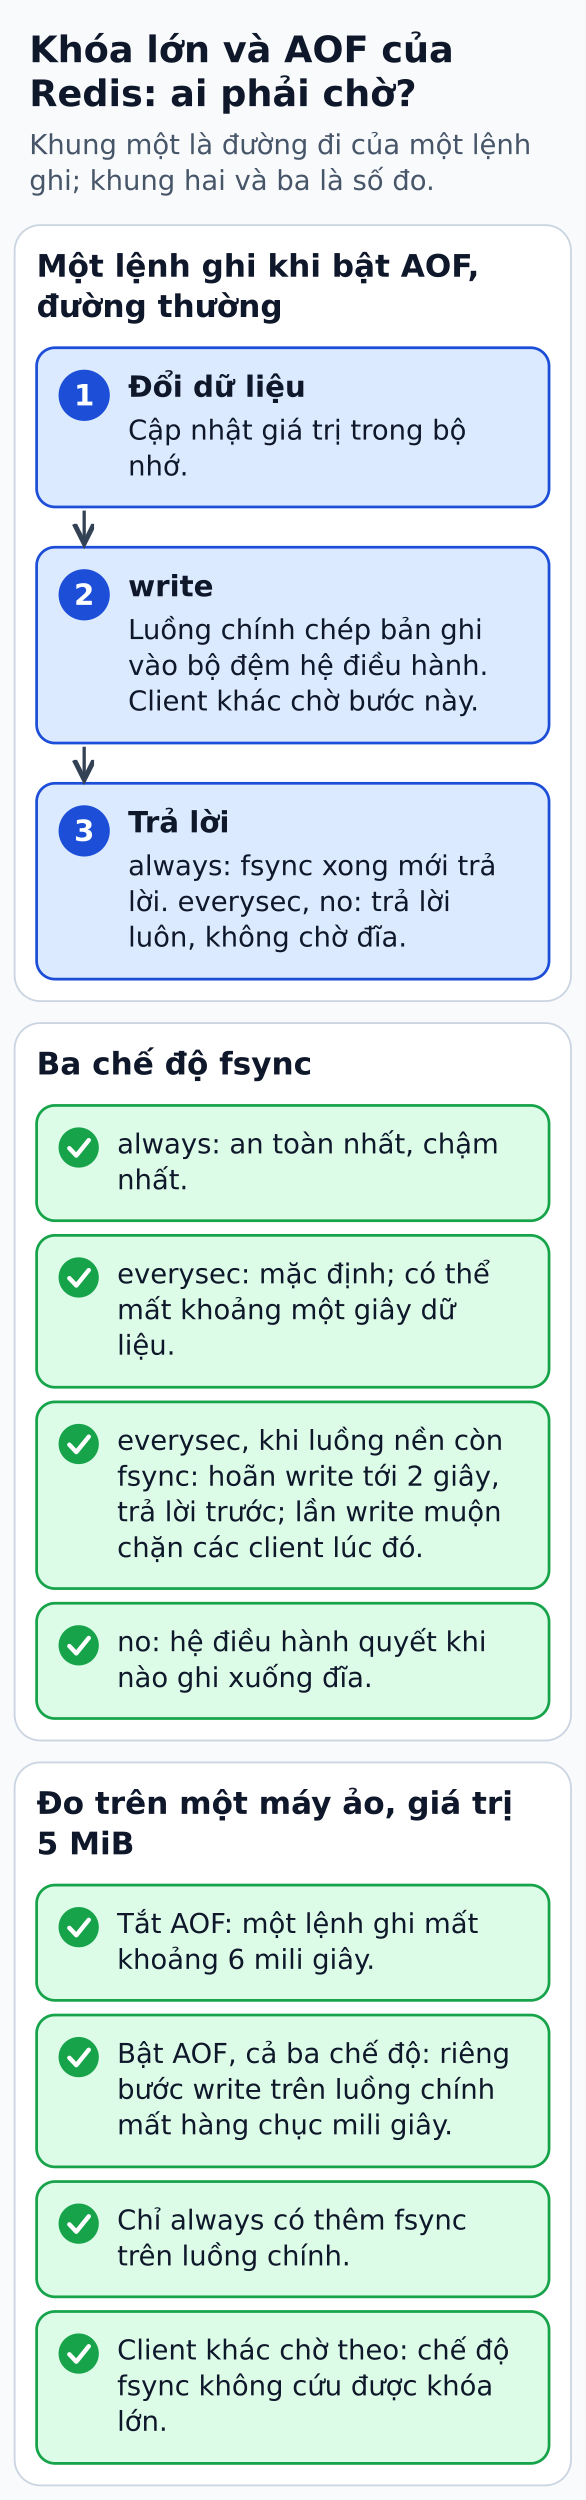
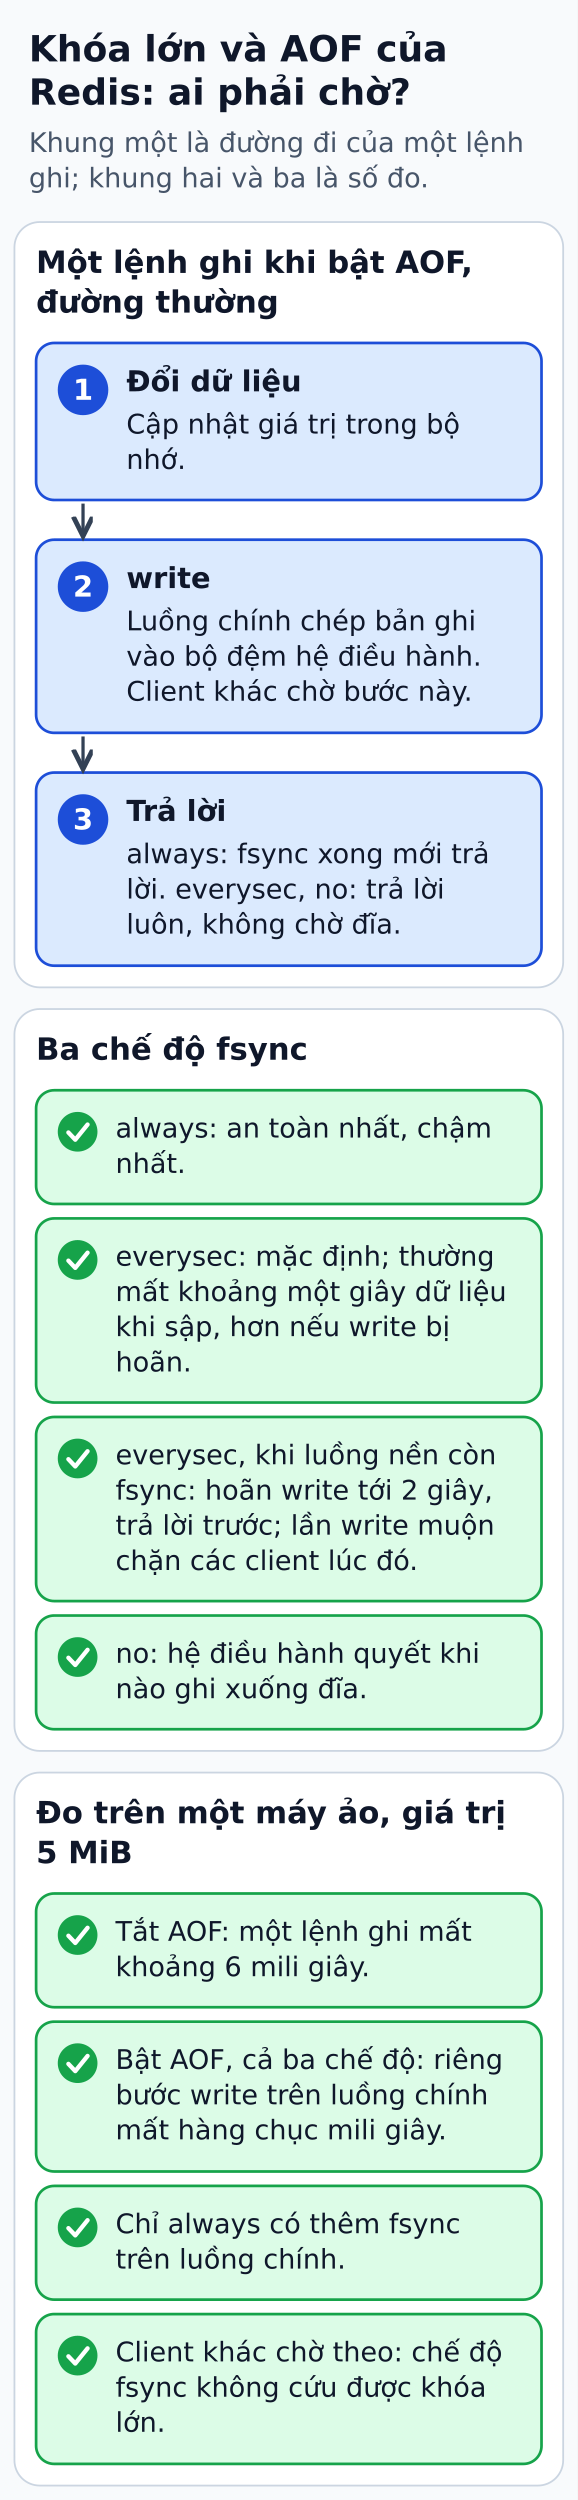
- <svg xmlns="http://www.w3.org/2000/svg" width="320" height="1366" viewBox="0 0 320 1366" role="img" aria-labelledby="title desc">
+ <svg xmlns="http://www.w3.org/2000/svg" width="320" height="1385" viewBox="0 0 320 1385" role="img" aria-labelledby="title desc">
  <defs>
    <marker id="arrow" markerWidth="8" markerHeight="8" refX="6" refY="3" orient="auto">
      <path d="M0,0 L6,3 L0,6" fill="none" stroke="#334155" stroke-width="1.5" />
    </marker>
  </defs>
-   <rect width="320" height="1366" fill="#f8fafc" />
+   <rect width="320" height="1385" fill="#f8fafc" />
  <g font-family="DejaVu Sans, Arial, sans-serif" fill="#0f172a">
    <text x="16" y="34" font-size="20" fill="#0f172a" font-weight="bold" text-anchor="start">Khóa lớn và AOF của</text>
    <text x="16" y="58" font-size="20" fill="#0f172a" font-weight="bold" text-anchor="start">Redis: ai phải chờ?</text>
    <text x="16" y="84.2" font-size="15" fill="#475569" font-weight="normal" text-anchor="start">Khung một là đường đi của một lệnh</text>
    <text x="16" y="103.8" font-size="15" fill="#475569" font-weight="normal" text-anchor="start">ghi; khung hai và ba là số đo.</text>
    <rect x="8" y="123" width="304" height="424" rx="14" fill="#ffffff" stroke="#cbd5e1" stroke-width="1" />
    <text x="20" y="151.2" font-size="17" fill="#0f172a" font-weight="bold" text-anchor="start">Một lệnh ghi khi bật AOF,</text>
    <text x="20" y="173.2" font-size="17" fill="#0f172a" font-weight="bold" text-anchor="start">đường thường</text>
    <rect x="20" y="190" width="280" height="87" rx="10" fill="#dbeafe" stroke="#1d4ed8" stroke-width="1.5" />
    <circle cx="46" cy="216" r="14" fill="#1d4ed8" />
    <text x="46" y="221.5" font-size="16" fill="#ffffff" font-weight="bold" text-anchor="middle">1</text>
    <text x="70" y="216.8" font-size="16" fill="#0f172a" font-weight="bold" text-anchor="start">Đổi dữ liệu</text>
    <text x="70" y="240.2" font-size="15" fill="#0f172a" font-weight="normal" text-anchor="start">Cập nhật giá trị trong bộ</text>
    <text x="70" y="259.8" font-size="15" fill="#0f172a" font-weight="normal" text-anchor="start">nhớ.</text>
    <rect x="20" y="299" width="280" height="107" rx="10" fill="#dbeafe" stroke="#1d4ed8" stroke-width="1.5" />
    <circle cx="46" cy="325" r="14" fill="#1d4ed8" />
    <text x="46" y="330.5" font-size="16" fill="#ffffff" font-weight="bold" text-anchor="middle">2</text>
    <text x="70" y="325.8" font-size="16" fill="#0f172a" font-weight="bold" text-anchor="start">write</text>
    <text x="70" y="349.2" font-size="15" fill="#0f172a" font-weight="normal" text-anchor="start">Luồng chính chép bản ghi</text>
    <text x="70" y="368.8" font-size="15" fill="#0f172a" font-weight="normal" text-anchor="start">vào bộ đệm hệ điều hành.</text>
    <text x="70" y="388.2" font-size="15" fill="#0f172a" font-weight="normal" text-anchor="start">Client khác chờ bước này.</text>
    <polyline points="46,279 46,297" fill="none" stroke="#334155" stroke-width="1.8" stroke-linejoin="round" marker-end="url(#arrow)" />
    <rect x="20" y="428" width="280" height="107" rx="10" fill="#dbeafe" stroke="#1d4ed8" stroke-width="1.5" />
    <circle cx="46" cy="454" r="14" fill="#1d4ed8" />
    <text x="46" y="459.5" font-size="16" fill="#ffffff" font-weight="bold" text-anchor="middle">3</text>
    <text x="70" y="454.8" font-size="16" fill="#0f172a" font-weight="bold" text-anchor="start">Trả lời</text>
    <text x="70" y="478.2" font-size="15" fill="#0f172a" font-weight="normal" text-anchor="start">always: fsync xong mới trả</text>
    <text x="70" y="497.8" font-size="15" fill="#0f172a" font-weight="normal" text-anchor="start">lời. everysec, no: trả lời</text>
    <text x="70" y="517.2" font-size="15" fill="#0f172a" font-weight="normal" text-anchor="start">luôn, không chờ đĩa.</text>
    <polyline points="46,408 46,426" fill="none" stroke="#334155" stroke-width="1.8" stroke-linejoin="round" marker-end="url(#arrow)" />
-     <rect x="8" y="559" width="304" height="392" rx="14" fill="#ffffff" stroke="#cbd5e1" stroke-width="1" />
+     <rect x="8" y="559" width="304" height="411" rx="14" fill="#ffffff" stroke="#cbd5e1" stroke-width="1" />
    <text x="20" y="587.1" font-size="17" fill="#0f172a" font-weight="bold" text-anchor="start">Ba chế độ fsync</text>
    <rect x="20" y="604" width="280" height="63" rx="10" fill="#dcfce7" stroke="#16a34a" stroke-width="1.5" />
    <circle cx="43" cy="627" r="11" fill="#16a34a" />
    <polyline points="37.9,627.4 41.7,631.4 48.5,623" fill="none" stroke="#ffffff" stroke-width="2.4" stroke-linecap="round" stroke-linejoin="round" />
    <text x="64" y="630.2" font-size="15" fill="#0f172a" font-weight="normal" text-anchor="start">always: an toàn nhất, chậm</text>
    <text x="64" y="649.8" font-size="15" fill="#0f172a" font-weight="normal" text-anchor="start">nhất.</text>
-     <rect x="20" y="675" width="280" height="83" rx="10" fill="#dcfce7" stroke="#16a34a" stroke-width="1.5" />
+     <rect x="20" y="675" width="280" height="102" rx="10" fill="#dcfce7" stroke="#16a34a" stroke-width="1.5" />
    <circle cx="43" cy="698" r="11" fill="#16a34a" />
    <polyline points="37.9,698.4 41.7,702.4 48.5,694" fill="none" stroke="#ffffff" stroke-width="2.4" stroke-linecap="round" stroke-linejoin="round" />
-     <text x="64" y="701.2" font-size="15" fill="#0f172a" font-weight="normal" text-anchor="start">everysec: mặc định; có thể</text>
-     <text x="64" y="720.8" font-size="15" fill="#0f172a" font-weight="normal" text-anchor="start">mất khoảng một giây dữ</text>
-     <text x="64" y="740.2" font-size="15" fill="#0f172a" font-weight="normal" text-anchor="start">liệu.</text>
-     <rect x="20" y="766" width="280" height="102" rx="10" fill="#dcfce7" stroke="#16a34a" stroke-width="1.5" />
-     <circle cx="43" cy="789" r="11" fill="#16a34a" />
-     <polyline points="37.9,789.4 41.7,793.4 48.5,785" fill="none" stroke="#ffffff" stroke-width="2.4" stroke-linecap="round" stroke-linejoin="round" />
-     <text x="64" y="792.2" font-size="15" fill="#0f172a" font-weight="normal" text-anchor="start">everysec, khi luồng nền còn</text>
-     <text x="64" y="811.8" font-size="15" fill="#0f172a" font-weight="normal" text-anchor="start">fsync: hoãn write tới 2 giây,</text>
-     <text x="64" y="831.2" font-size="15" fill="#0f172a" font-weight="normal" text-anchor="start">trả lời trước; lần write muộn</text>
-     <text x="64" y="850.8" font-size="15" fill="#0f172a" font-weight="normal" text-anchor="start">chặn các client lúc đó.</text>
-     <rect x="20" y="876" width="280" height="63" rx="10" fill="#dcfce7" stroke="#16a34a" stroke-width="1.5" />
-     <circle cx="43" cy="899" r="11" fill="#16a34a" />
-     <polyline points="37.9,899.4 41.7,903.4 48.5,895" fill="none" stroke="#ffffff" stroke-width="2.4" stroke-linecap="round" stroke-linejoin="round" />
-     <text x="64" y="902.2" font-size="15" fill="#0f172a" font-weight="normal" text-anchor="start">no: hệ điều hành quyết khi</text>
-     <text x="64" y="921.8" font-size="15" fill="#0f172a" font-weight="normal" text-anchor="start">nào ghi xuống đĩa.</text>
-     <rect x="8" y="963" width="304" height="395" rx="14" fill="#ffffff" stroke="#cbd5e1" stroke-width="1" />
-     <text x="20" y="991.1" font-size="17" fill="#0f172a" font-weight="bold" text-anchor="start">Đo trên một máy ảo, giá trị</text>
-     <text x="20" y="1013.2" font-size="17" fill="#0f172a" font-weight="bold" text-anchor="start">5 MiB</text>
-     <rect x="20" y="1030" width="280" height="63" rx="10" fill="#dcfce7" stroke="#16a34a" stroke-width="1.5" />
-     <circle cx="43" cy="1053" r="11" fill="#16a34a" />
-     <polyline points="37.9,1053.4 41.7,1057.4 48.5,1049" fill="none" stroke="#ffffff" stroke-width="2.4" stroke-linecap="round" stroke-linejoin="round" />
-     <text x="64" y="1056.2" font-size="15" fill="#0f172a" font-weight="normal" text-anchor="start">Tắt AOF: một lệnh ghi mất</text>
-     <text x="64" y="1075.8" font-size="15" fill="#0f172a" font-weight="normal" text-anchor="start">khoảng 6 mili giây.</text>
-     <rect x="20" y="1101" width="280" height="83" rx="10" fill="#dcfce7" stroke="#16a34a" stroke-width="1.5" />
-     <circle cx="43" cy="1124" r="11" fill="#16a34a" />
-     <polyline points="37.9,1124.4 41.7,1128.4 48.5,1120" fill="none" stroke="#ffffff" stroke-width="2.4" stroke-linecap="round" stroke-linejoin="round" />
-     <text x="64" y="1127.2" font-size="15" fill="#0f172a" font-weight="normal" text-anchor="start">Bật AOF, cả ba chế độ: riêng</text>
-     <text x="64" y="1146.8" font-size="15" fill="#0f172a" font-weight="normal" text-anchor="start">bước write trên luồng chính</text>
-     <text x="64" y="1166.2" font-size="15" fill="#0f172a" font-weight="normal" text-anchor="start">mất hàng chục mili giây.</text>
-     <rect x="20" y="1192" width="280" height="63" rx="10" fill="#dcfce7" stroke="#16a34a" stroke-width="1.5" />
-     <circle cx="43" cy="1215" r="11" fill="#16a34a" />
-     <polyline points="37.9,1215.4 41.7,1219.4 48.5,1211" fill="none" stroke="#ffffff" stroke-width="2.4" stroke-linecap="round" stroke-linejoin="round" />
-     <text x="64" y="1218.2" font-size="15" fill="#0f172a" font-weight="normal" text-anchor="start">Chỉ always có thêm fsync</text>
-     <text x="64" y="1237.8" font-size="15" fill="#0f172a" font-weight="normal" text-anchor="start">trên luồng chính.</text>
-     <rect x="20" y="1263" width="280" height="83" rx="10" fill="#dcfce7" stroke="#16a34a" stroke-width="1.5" />
-     <circle cx="43" cy="1286" r="11" fill="#16a34a" />
-     <polyline points="37.9,1286.4 41.7,1290.4 48.5,1282" fill="none" stroke="#ffffff" stroke-width="2.4" stroke-linecap="round" stroke-linejoin="round" />
-     <text x="64" y="1289.2" font-size="15" fill="#0f172a" font-weight="normal" text-anchor="start">Client khác chờ theo: chế độ</text>
-     <text x="64" y="1308.8" font-size="15" fill="#0f172a" font-weight="normal" text-anchor="start">fsync không cứu được khóa</text>
-     <text x="64" y="1328.2" font-size="15" fill="#0f172a" font-weight="normal" text-anchor="start">lớn.</text>
+     <text x="64" y="701.2" font-size="15" fill="#0f172a" font-weight="normal" text-anchor="start">everysec: mặc định; thường</text>
+     <text x="64" y="720.8" font-size="15" fill="#0f172a" font-weight="normal" text-anchor="start">mất khoảng một giây dữ liệu</text>
+     <text x="64" y="740.2" font-size="15" fill="#0f172a" font-weight="normal" text-anchor="start">khi sập, hơn nếu write bị</text>
+     <text x="64" y="759.8" font-size="15" fill="#0f172a" font-weight="normal" text-anchor="start">hoãn.</text>
+     <rect x="20" y="785" width="280" height="102" rx="10" fill="#dcfce7" stroke="#16a34a" stroke-width="1.5" />
+     <circle cx="43" cy="808" r="11" fill="#16a34a" />
+     <polyline points="37.9,808.4 41.7,812.4 48.5,804" fill="none" stroke="#ffffff" stroke-width="2.4" stroke-linecap="round" stroke-linejoin="round" />
+     <text x="64" y="811.2" font-size="15" fill="#0f172a" font-weight="normal" text-anchor="start">everysec, khi luồng nền còn</text>
+     <text x="64" y="830.8" font-size="15" fill="#0f172a" font-weight="normal" text-anchor="start">fsync: hoãn write tới 2 giây,</text>
+     <text x="64" y="850.2" font-size="15" fill="#0f172a" font-weight="normal" text-anchor="start">trả lời trước; lần write muộn</text>
+     <text x="64" y="869.8" font-size="15" fill="#0f172a" font-weight="normal" text-anchor="start">chặn các client lúc đó.</text>
+     <rect x="20" y="895" width="280" height="63" rx="10" fill="#dcfce7" stroke="#16a34a" stroke-width="1.5" />
+     <circle cx="43" cy="918" r="11" fill="#16a34a" />
+     <polyline points="37.9,918.4 41.7,922.4 48.5,914" fill="none" stroke="#ffffff" stroke-width="2.4" stroke-linecap="round" stroke-linejoin="round" />
+     <text x="64" y="921.2" font-size="15" fill="#0f172a" font-weight="normal" text-anchor="start">no: hệ điều hành quyết khi</text>
+     <text x="64" y="940.8" font-size="15" fill="#0f172a" font-weight="normal" text-anchor="start">nào ghi xuống đĩa.</text>
+     <rect x="8" y="982" width="304" height="395" rx="14" fill="#ffffff" stroke="#cbd5e1" stroke-width="1" />
+     <text x="20" y="1010.1" font-size="17" fill="#0f172a" font-weight="bold" text-anchor="start">Đo trên một máy ảo, giá trị</text>
+     <text x="20" y="1032.2" font-size="17" fill="#0f172a" font-weight="bold" text-anchor="start">5 MiB</text>
+     <rect x="20" y="1049" width="280" height="63" rx="10" fill="#dcfce7" stroke="#16a34a" stroke-width="1.5" />
+     <circle cx="43" cy="1072" r="11" fill="#16a34a" />
+     <polyline points="37.9,1072.4 41.7,1076.4 48.5,1068" fill="none" stroke="#ffffff" stroke-width="2.4" stroke-linecap="round" stroke-linejoin="round" />
+     <text x="64" y="1075.2" font-size="15" fill="#0f172a" font-weight="normal" text-anchor="start">Tắt AOF: một lệnh ghi mất</text>
+     <text x="64" y="1094.8" font-size="15" fill="#0f172a" font-weight="normal" text-anchor="start">khoảng 6 mili giây.</text>
+     <rect x="20" y="1120" width="280" height="83" rx="10" fill="#dcfce7" stroke="#16a34a" stroke-width="1.5" />
+     <circle cx="43" cy="1143" r="11" fill="#16a34a" />
+     <polyline points="37.9,1143.4 41.7,1147.4 48.5,1139" fill="none" stroke="#ffffff" stroke-width="2.4" stroke-linecap="round" stroke-linejoin="round" />
+     <text x="64" y="1146.2" font-size="15" fill="#0f172a" font-weight="normal" text-anchor="start">Bật AOF, cả ba chế độ: riêng</text>
+     <text x="64" y="1165.8" font-size="15" fill="#0f172a" font-weight="normal" text-anchor="start">bước write trên luồng chính</text>
+     <text x="64" y="1185.2" font-size="15" fill="#0f172a" font-weight="normal" text-anchor="start">mất hàng chục mili giây.</text>
+     <rect x="20" y="1211" width="280" height="63" rx="10" fill="#dcfce7" stroke="#16a34a" stroke-width="1.5" />
+     <circle cx="43" cy="1234" r="11" fill="#16a34a" />
+     <polyline points="37.9,1234.4 41.7,1238.4 48.5,1230" fill="none" stroke="#ffffff" stroke-width="2.4" stroke-linecap="round" stroke-linejoin="round" />
+     <text x="64" y="1237.2" font-size="15" fill="#0f172a" font-weight="normal" text-anchor="start">Chỉ always có thêm fsync</text>
+     <text x="64" y="1256.8" font-size="15" fill="#0f172a" font-weight="normal" text-anchor="start">trên luồng chính.</text>
+     <rect x="20" y="1282" width="280" height="83" rx="10" fill="#dcfce7" stroke="#16a34a" stroke-width="1.5" />
+     <circle cx="43" cy="1305" r="11" fill="#16a34a" />
+     <polyline points="37.9,1305.4 41.7,1309.4 48.5,1301" fill="none" stroke="#ffffff" stroke-width="2.4" stroke-linecap="round" stroke-linejoin="round" />
+     <text x="64" y="1308.2" font-size="15" fill="#0f172a" font-weight="normal" text-anchor="start">Client khác chờ theo: chế độ</text>
+     <text x="64" y="1327.8" font-size="15" fill="#0f172a" font-weight="normal" text-anchor="start">fsync không cứu được khóa</text>
+     <text x="64" y="1347.2" font-size="15" fill="#0f172a" font-weight="normal" text-anchor="start">lớn.</text>
  </g>
</svg>
